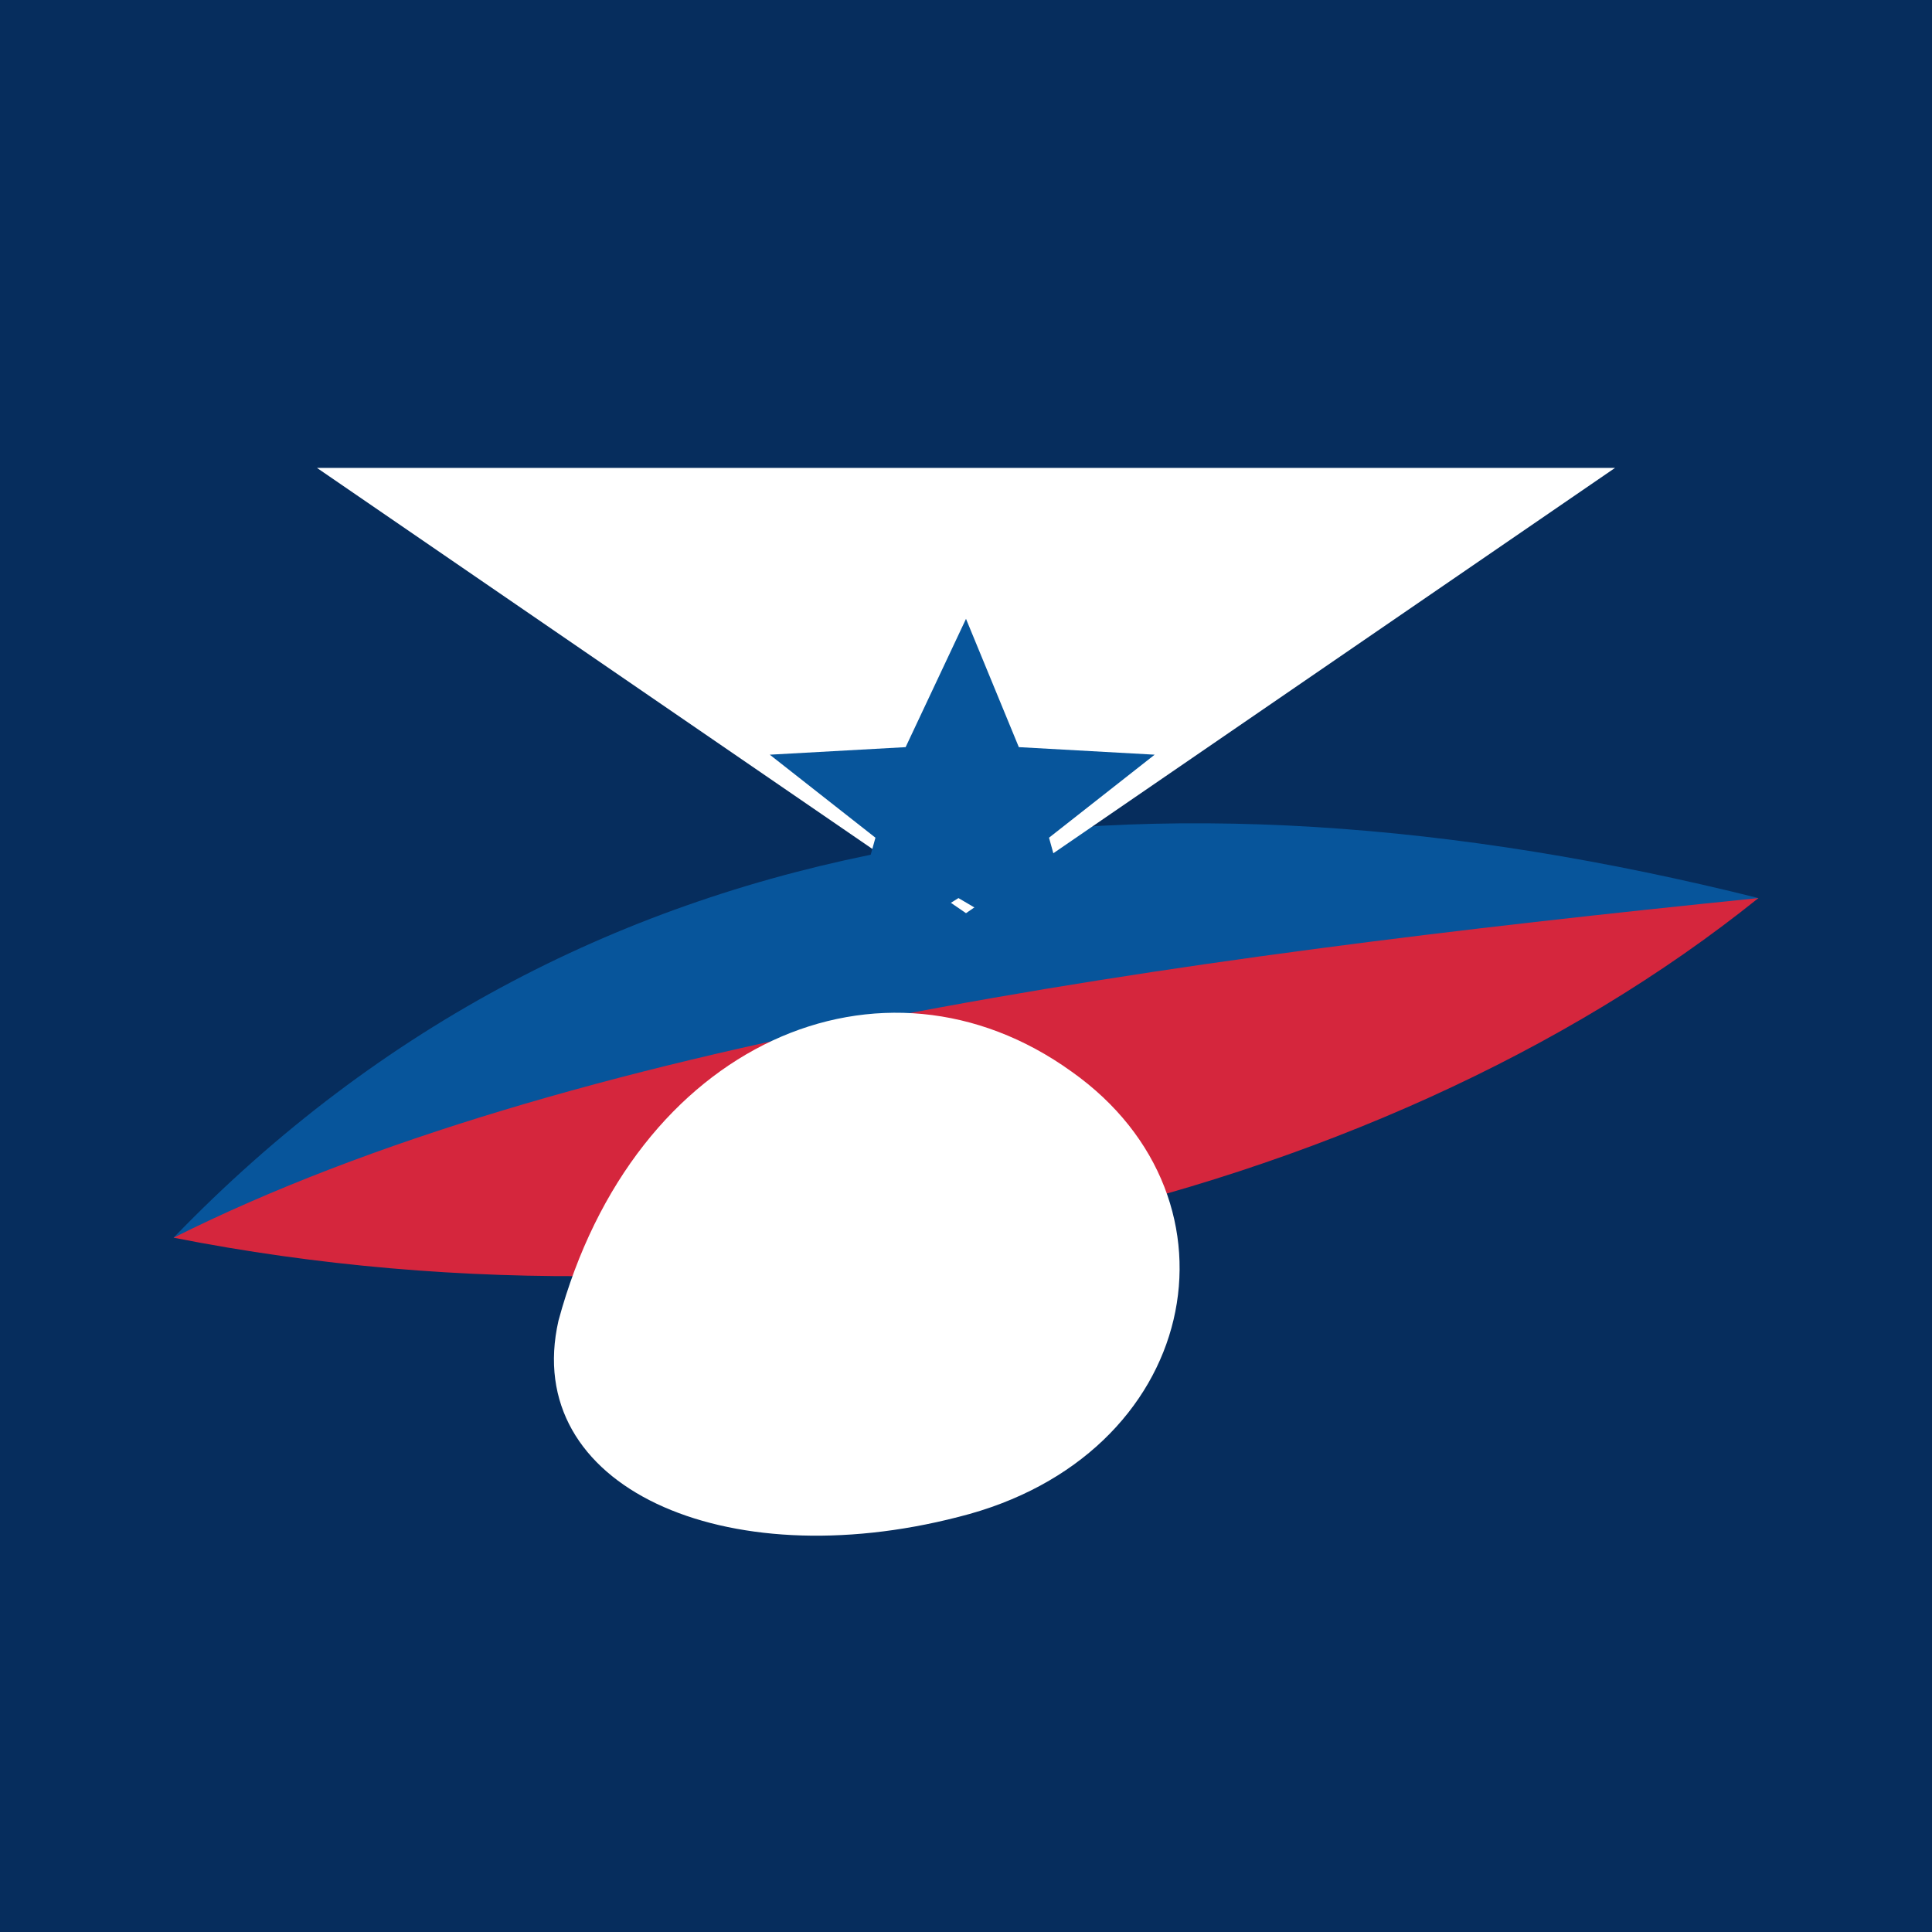
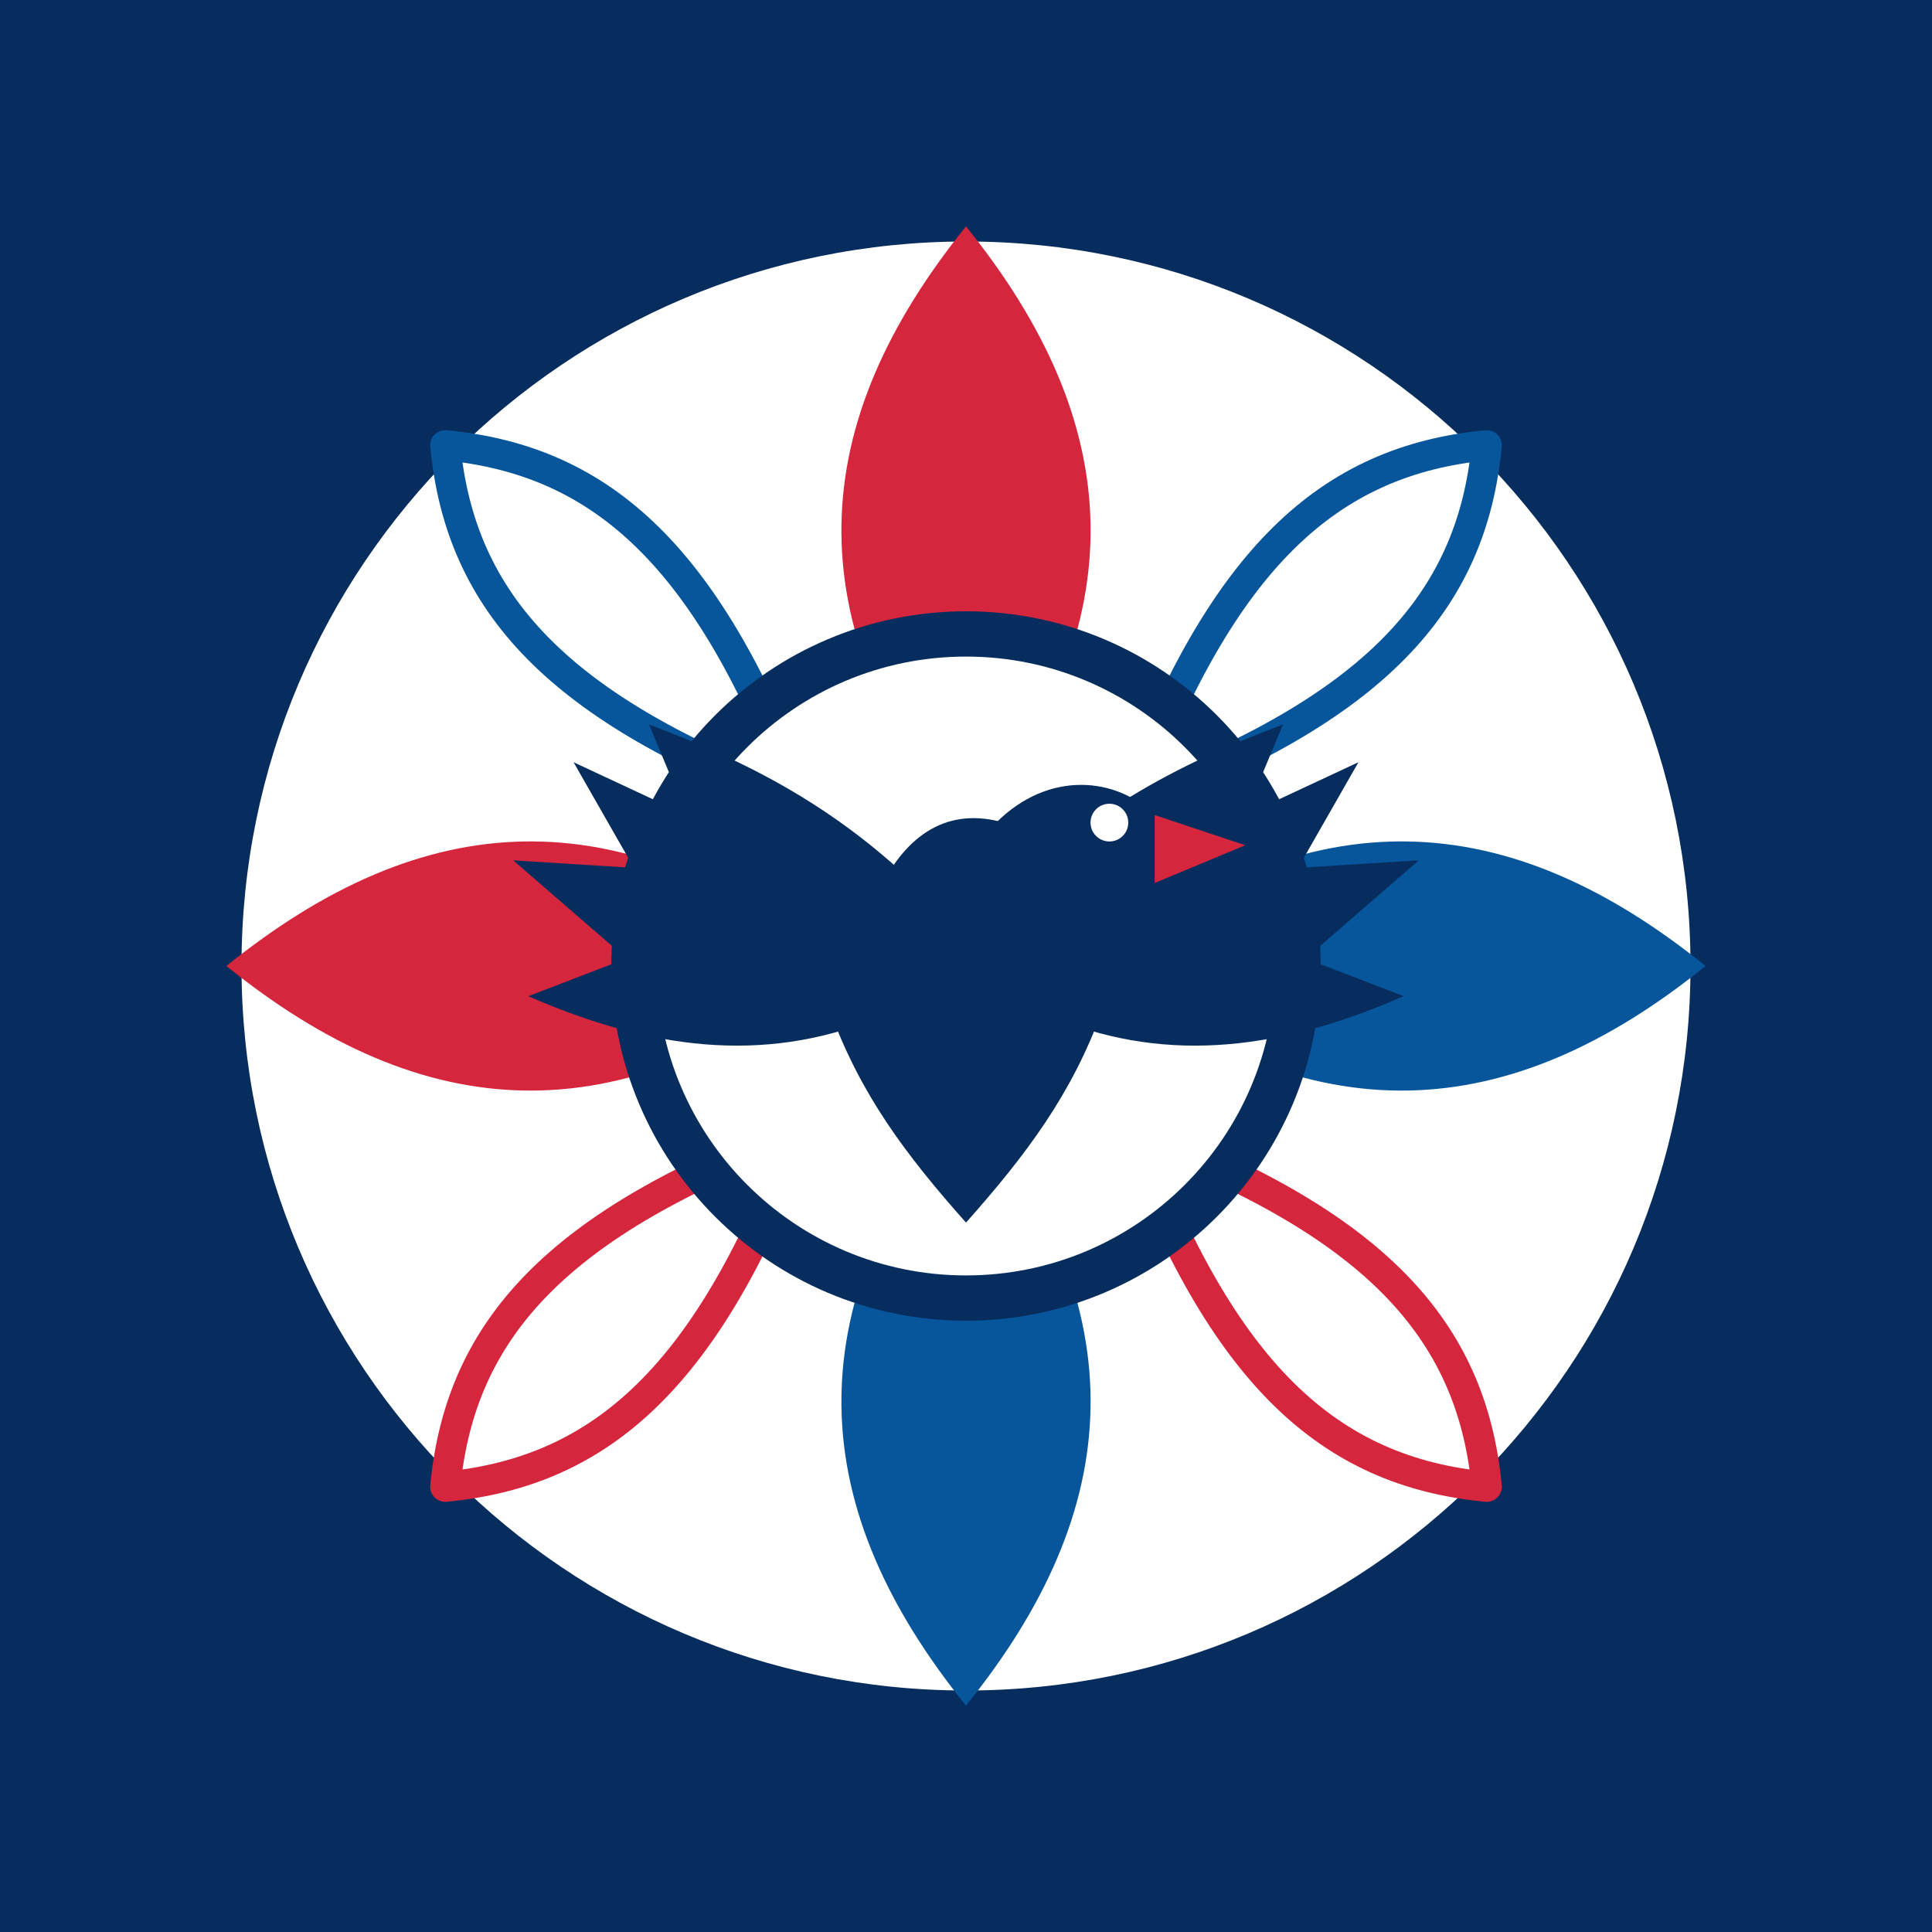
- <svg xmlns="http://www.w3.org/2000/svg" viewBox="0 0 256 256">
+ <svg xmlns="http://www.w3.org/2000/svg" viewBox="0 0 256 256" role="img" aria-label="Rosa dos ventos com folhas e águia central">
  <rect width="256" height="256" fill="#062d5d" />
-   <path d="M23 164c55-57 130-65 210-45-55 39-135 52-210 45Z" fill="#07559b" />
-   <path d="M23 164c52-26 131-37 210-45-51 41-134 60-210 45Z" fill="#d5263d" />
-   <path d="M42 62h172l-86 59Z" fill="#fff" />
-   <path d="m128 82 7 17 18 1-14 11 5 18-17-10-16 10 5-18-14-11 18-1Z" fill="#07559b" />
-   <path d="M74 175c10-37 43-51 68-33 24 17 17 51-15 59-31 8-58-4-53-26Z" fill="#fff" />
+   <circle cx="128" cy="128" r="96" fill="#fff" />
+   <path d="M128 30C149 56 151 82 128 111C105 82 107 56 128 30Z" fill="#d5263d" />
+   <path d="M226 128C200 149 174 151 145 128C174 105 200 107 226 128Z" fill="#07559b" />
+   <path d="M128 226C107 200 105 174 128 145C151 174 149 200 128 226Z" fill="#07559b" />
+   <path d="M30 128C56 107 82 105 111 128C82 151 56 149 30 128Z" fill="#d5263d" />
+   <g fill="#fff" stroke-width="4" stroke-linejoin="round">
+     <path d="M59 59C80 61 94 74 106 106C74 94 61 80 59 59Z" stroke="#07559b" />
+     <path d="M197 59C195 80 182 94 150 106C162 74 176 61 197 59Z" stroke="#07559b" />
+     <path d="M197 197C176 195 162 182 150 150C182 162 195 176 197 197Z" stroke="#d5263d" />
+     <path d="M59 197C61 176 74 162 106 150C94 182 80 195 59 197Z" stroke="#d5263d" />
+   </g>
+   <circle cx="128" cy="128" r="44" fill="#fff" stroke="#062d5d" stroke-width="6" />
+   <g fill="#062d5d">
+     <path d="M126 122C114 109 102 102 86 96L91 108L76 101L84 115L68 114L83 127L70 132C86 139 101 141 116 135L126 131Z" />
+     <path d="M130 122C142 109 154 102 170 96L165 108L180 101L172 115L188 114L173 127L186 132C170 139 155 141 140 135L130 131Z" />
+     <path d="M116 119C120 110 126 107 133 109C140 111 143 117 142 123C150 124 155 128 159 133L146 134C142 145 136 153 128 162C120 153 114 145 110 134L97 133C102 127 108 123 116 119Z" />
+     <path d="M132 109C139 102 148 103 153 108L164 112L153 117C147 119 143 117 140 115Z" />
+   </g>
+   <circle cx="147" cy="109" r="2.5" fill="#fff" />
+   <path d="M153 108L165 112L153 117Z" fill="#d5263d" />
</svg>
